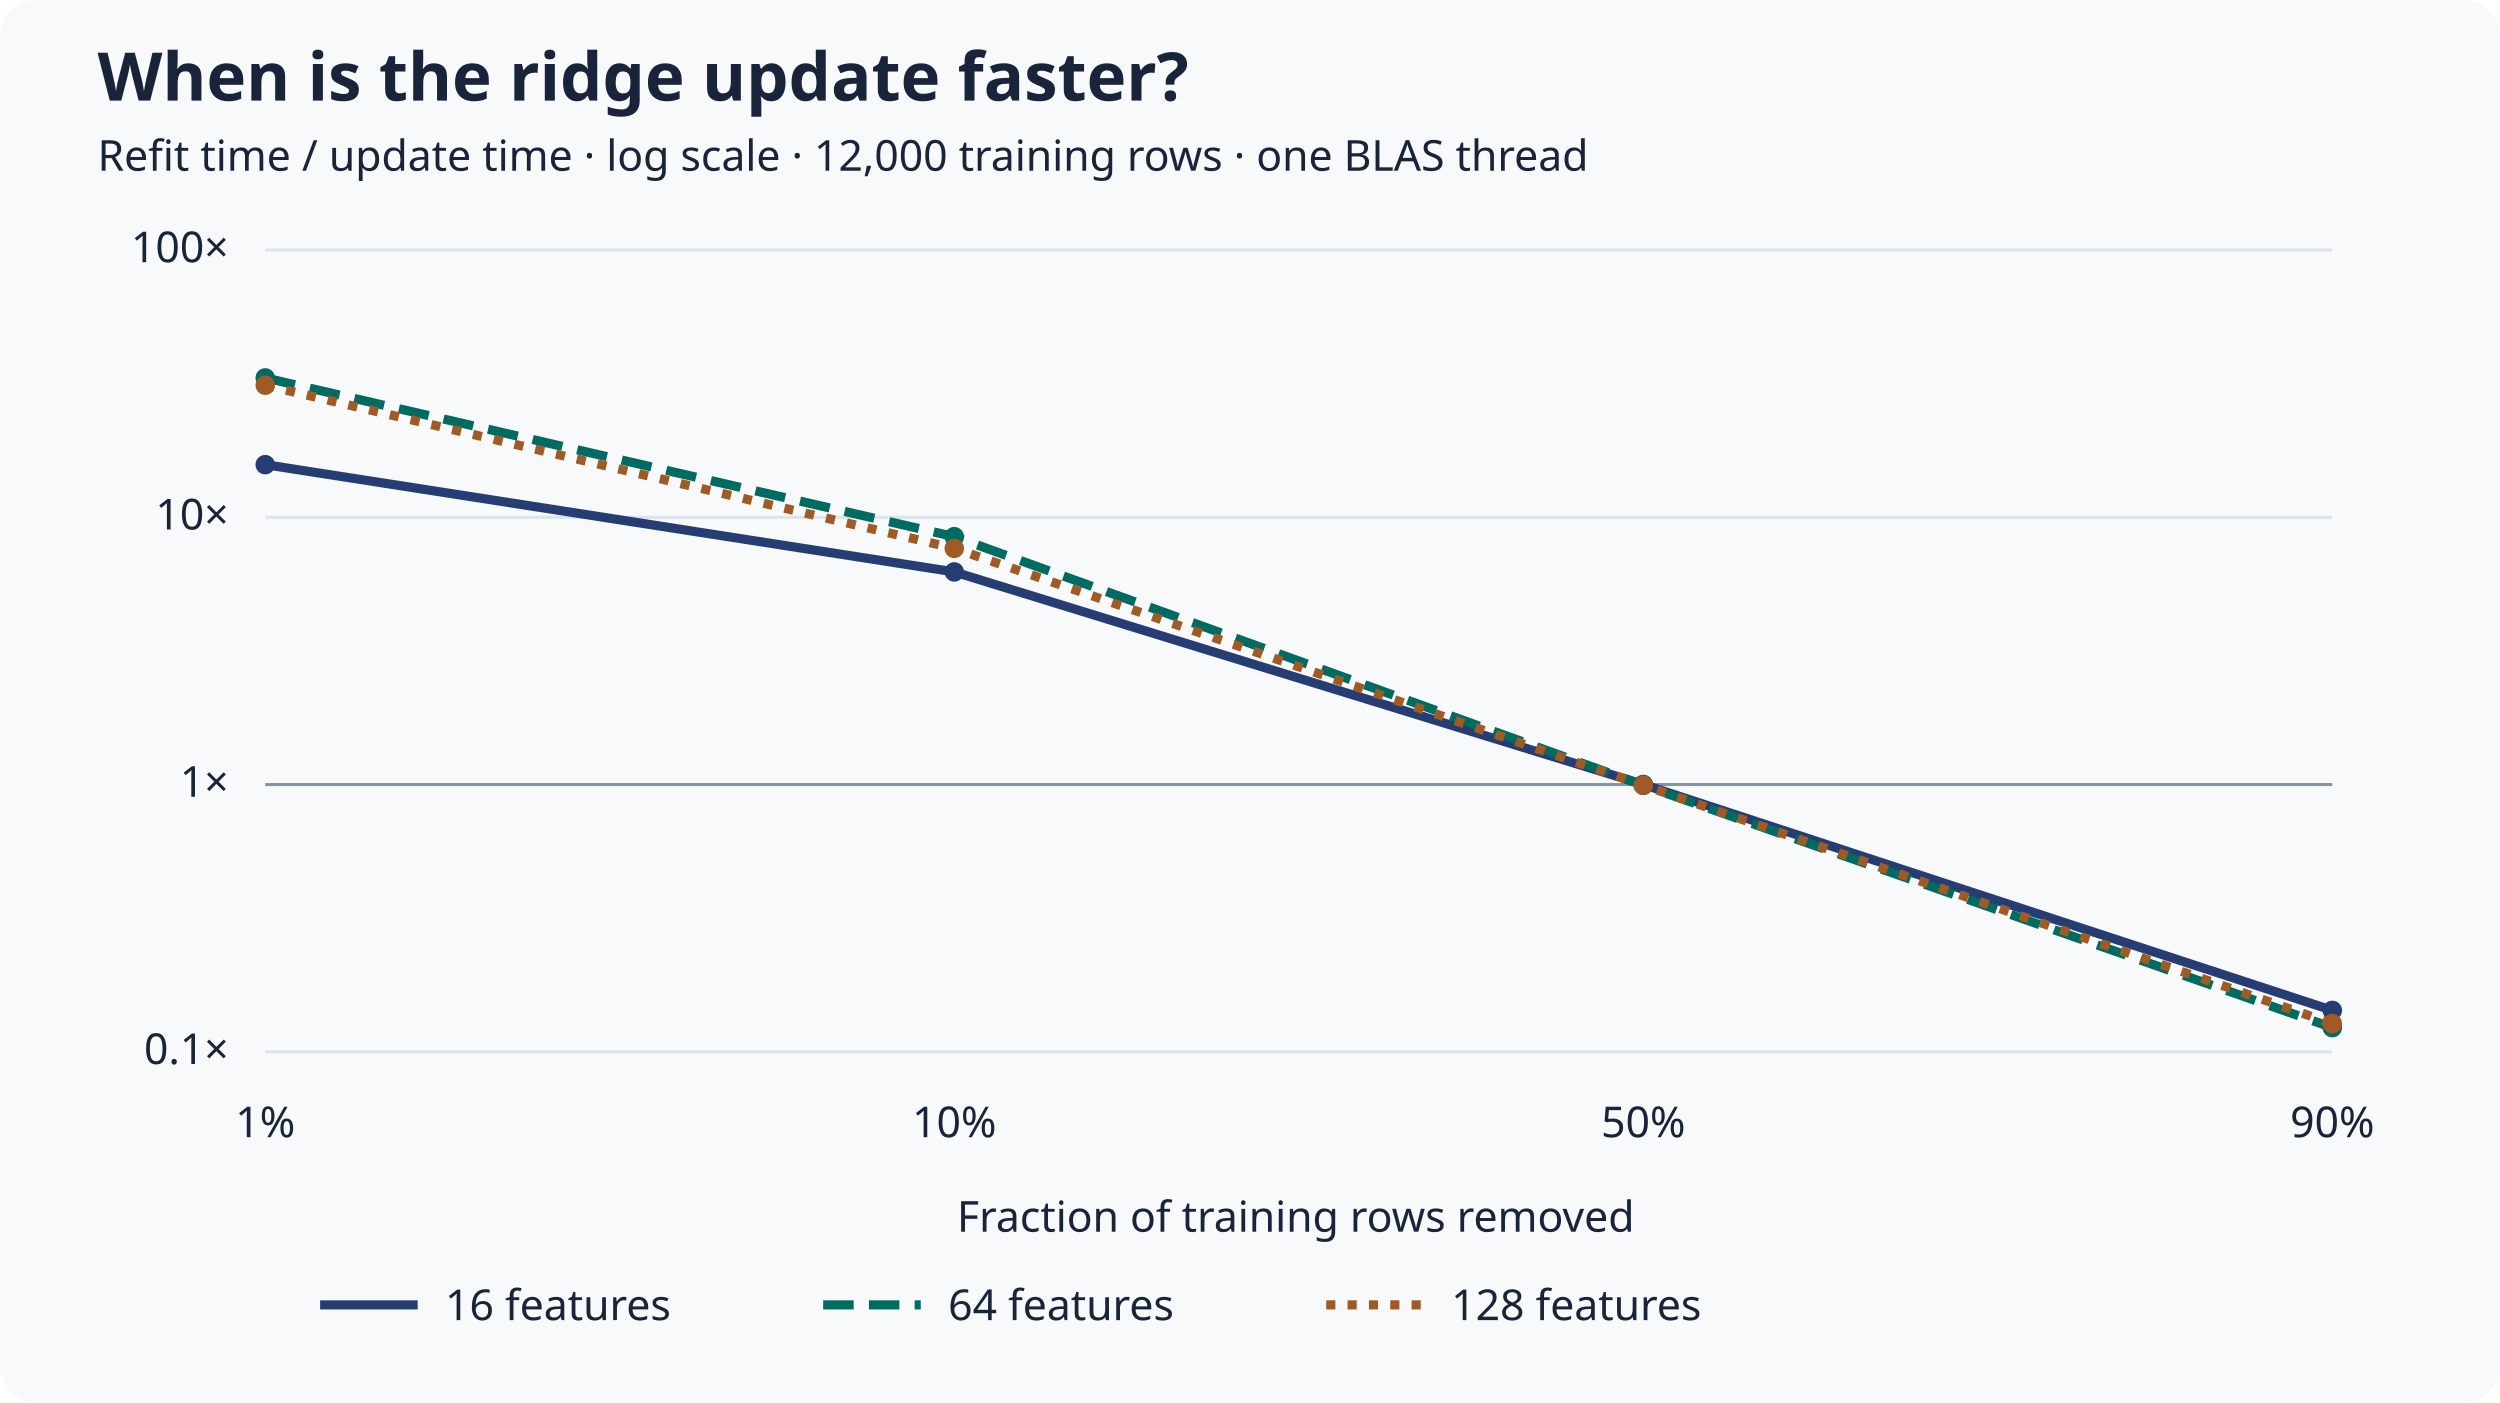
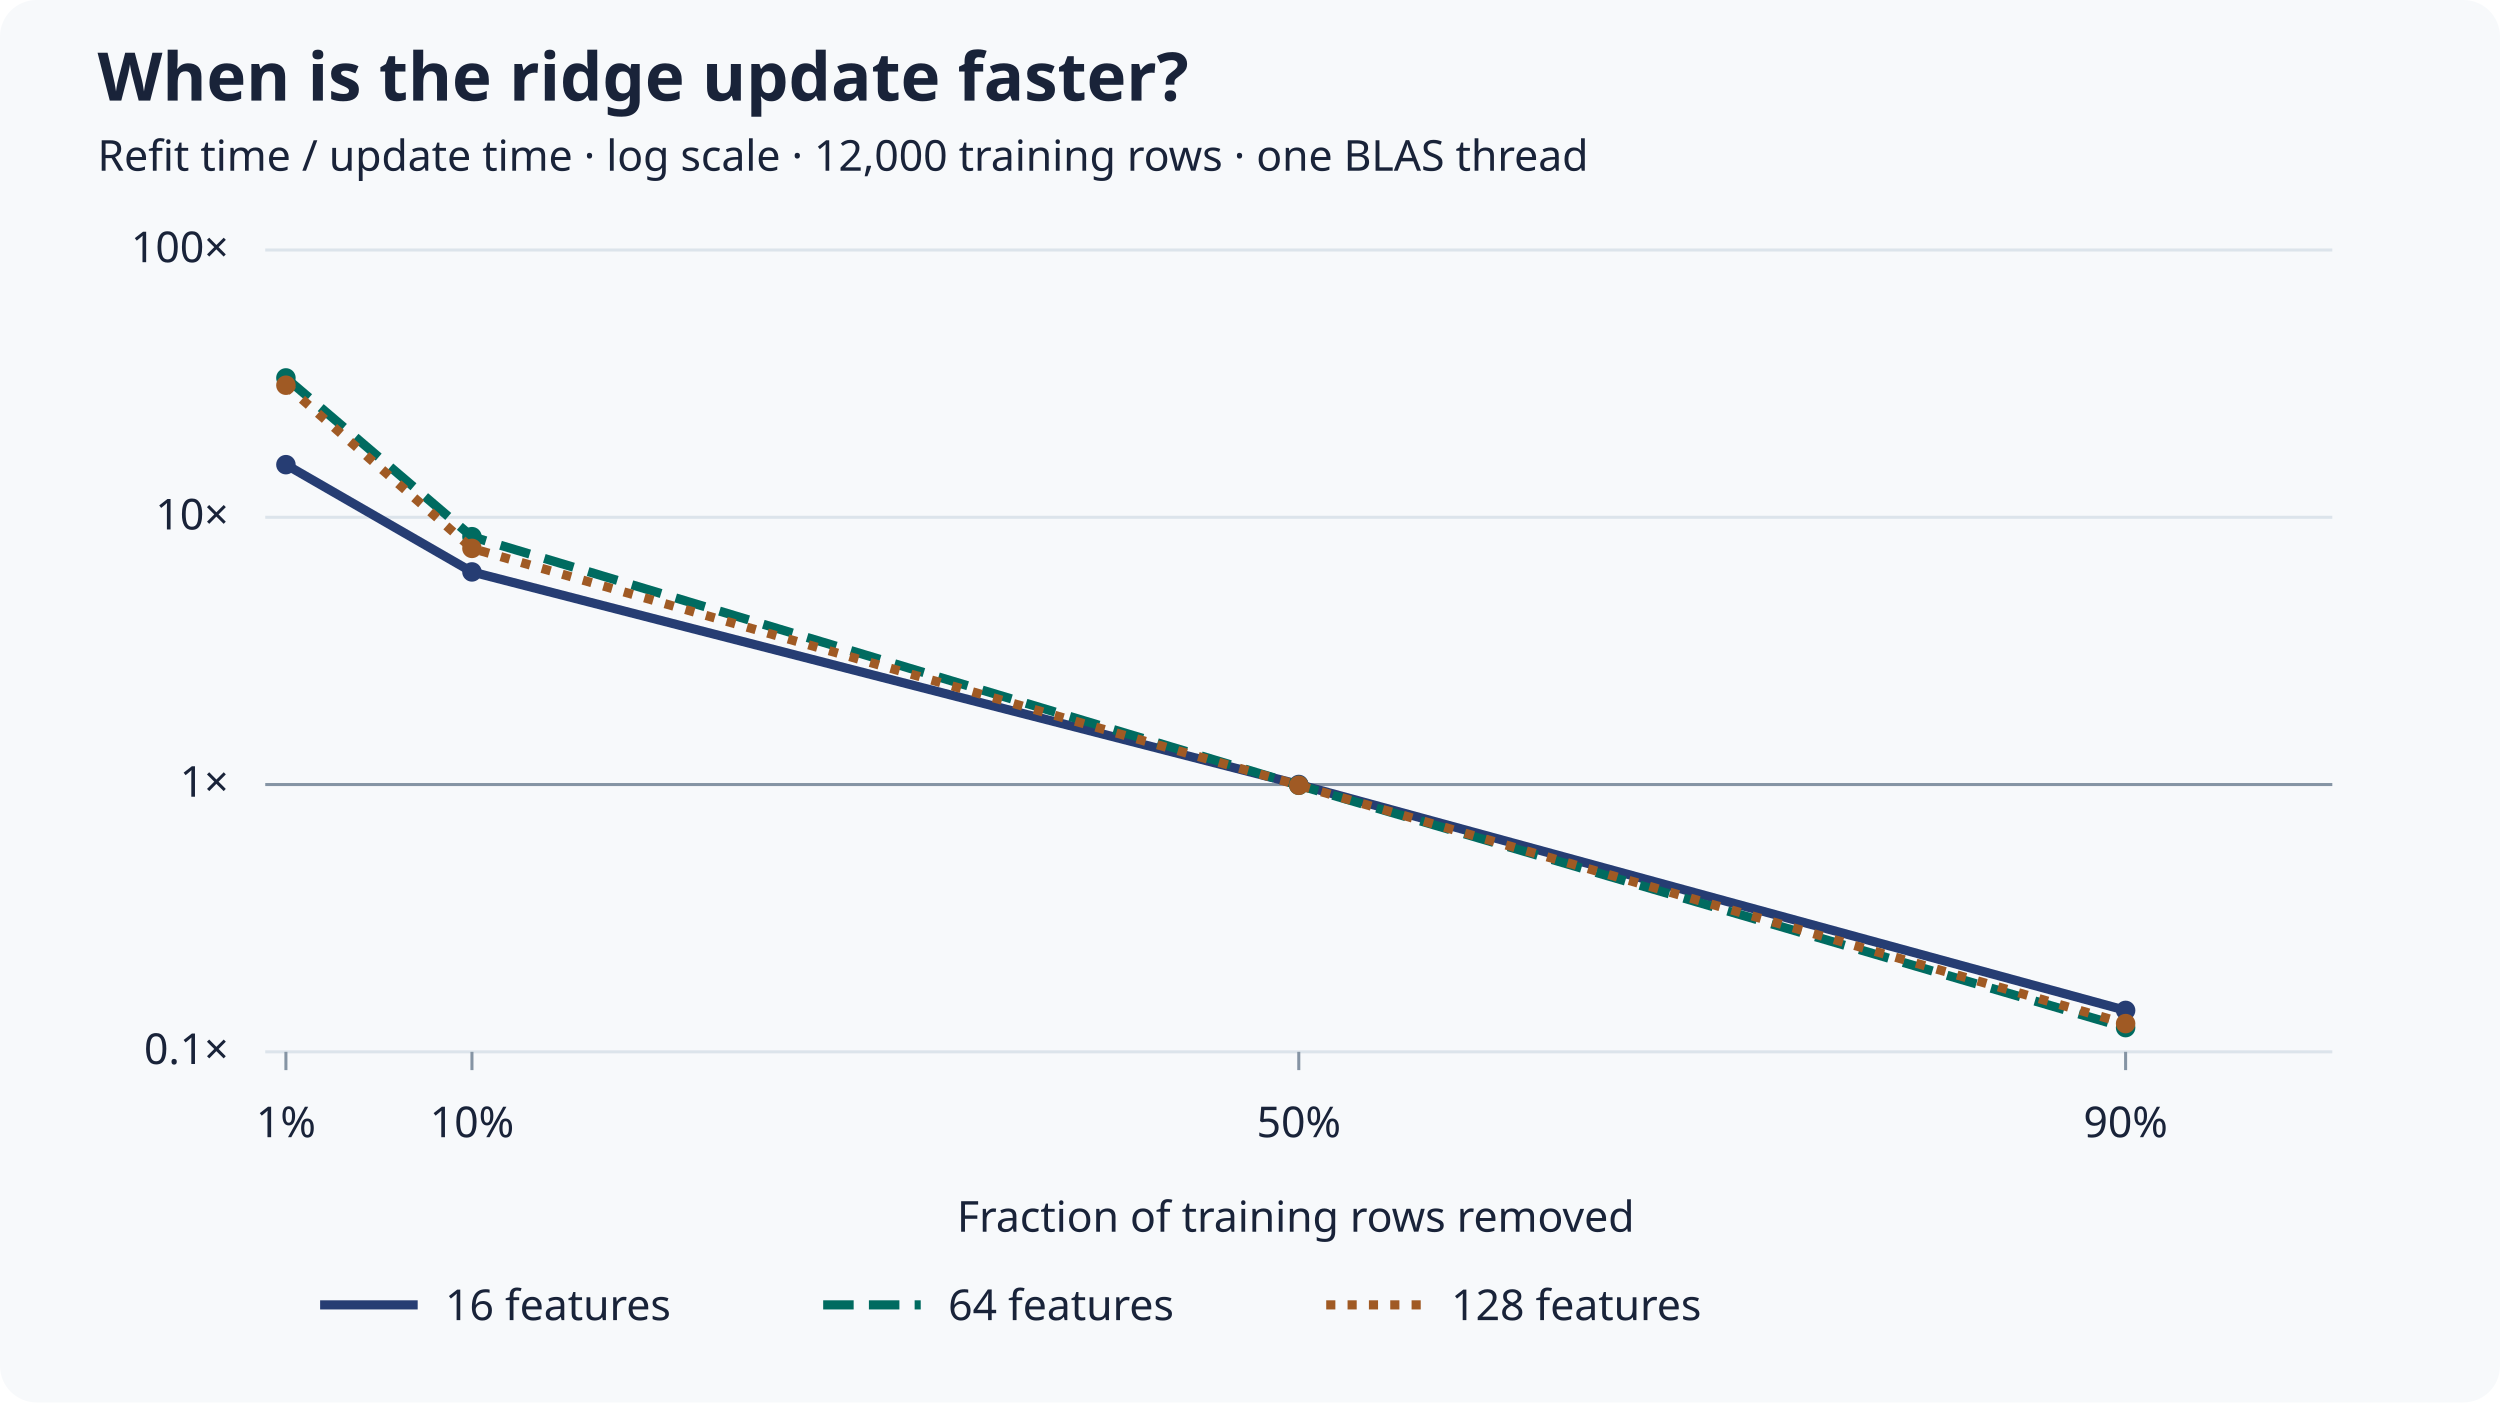
<svg xmlns="http://www.w3.org/2000/svg" viewBox="0 0 820 460" role="img" aria-labelledby="title desc">
  <rect width="820" height="460" rx="12" fill="#f7f9fb" />
  <g font-family="system-ui, sans-serif" fill="#192339" font-size="14">
    <text x="32" y="33" font-size="22" font-weight="700">When is the ridge update faster?</text>
    <text x="32" y="56">Refit time / update time · log scale · 12,000 training rows · one BLAS thread</text>
    <path stroke="#dce4eb" d="M87 345.00H765" />
    <text x="75" y="349.00" text-anchor="end">0.1×</text>
    <path stroke="#8594a4" d="M87 257.33H765" />
    <text x="75" y="261.33" text-anchor="end">1×</text>
    <path stroke="#dce4eb" d="M87 169.67H765" />
    <text x="75" y="173.67" text-anchor="end">10×</text>
    <path stroke="#dce4eb" d="M87 82.00H765" />
    <text x="75" y="86.00" text-anchor="end">100×</text>
-     <text x="87.00" y="373" text-anchor="middle">1%</text>
-     <text x="313.00" y="373" text-anchor="middle">10%</text>
-     <text x="539.00" y="373" text-anchor="middle">50%</text>
-     <text x="765.00" y="373" text-anchor="middle">90%</text>
-     <polyline points="87.00,152.41 313.00,187.59 539.00,257.31 765.00,331.41" fill="none" stroke="#263d73" stroke-width="3" stroke-dasharray="none" />
-     <circle cx="87.00" cy="152.41" r="3.2" fill="#263d73" />
-     <circle cx="313.00" cy="187.59" r="3.2" fill="#263d73" />
-     <circle cx="539.00" cy="257.31" r="3.2" fill="#263d73" />
-     <circle cx="765.00" cy="331.41" r="3.2" fill="#263d73" />
+     <path stroke="#8594a4" d="M93.78 345v6" />
+     <text x="93.78" y="373" text-anchor="middle">1%</text>
+     <path stroke="#8594a4" d="M154.80 345v6" />
+     <text x="154.80" y="373" text-anchor="middle">10%</text>
+     <path stroke="#8594a4" d="M426.00 345v6" />
+     <text x="426.00" y="373" text-anchor="middle">50%</text>
+     <path stroke="#8594a4" d="M697.20 345v6" />
+     <text x="697.20" y="373" text-anchor="middle">90%</text>
+     <polyline points="93.78,152.41 154.80,187.59 426.00,257.31 697.20,331.41" fill="none" stroke="#263d73" stroke-width="3" stroke-dasharray="none" />
+     <circle cx="93.78" cy="152.41" r="3.2" fill="#263d73" />
+     <circle cx="154.80" cy="187.59" r="3.2" fill="#263d73" />
+     <circle cx="426.00" cy="257.31" r="3.2" fill="#263d73" />
+     <circle cx="697.20" cy="331.41" r="3.2" fill="#263d73" />
    <path d="M105 428h32" stroke="#263d73" stroke-width="3" stroke-dasharray="none" />
    <text x="146" y="433">16 features</text>
-     <polyline points="87.00,123.96 313.00,176.03 539.00,257.58 765.00,337.06" fill="none" stroke="#006b60" stroke-width="3" stroke-dasharray="10 5" />
-     <circle cx="87.00" cy="123.96" r="3.2" fill="#006b60" />
-     <circle cx="313.00" cy="176.03" r="3.2" fill="#006b60" />
-     <circle cx="539.00" cy="257.58" r="3.2" fill="#006b60" />
-     <circle cx="765.00" cy="337.06" r="3.2" fill="#006b60" />
+     <polyline points="93.78,123.96 154.80,176.03 426.00,257.58 697.20,337.06" fill="none" stroke="#006b60" stroke-width="3" stroke-dasharray="10 5" />
+     <circle cx="93.78" cy="123.96" r="3.2" fill="#006b60" />
+     <circle cx="154.80" cy="176.03" r="3.2" fill="#006b60" />
+     <circle cx="426.00" cy="257.58" r="3.2" fill="#006b60" />
+     <circle cx="697.20" cy="337.06" r="3.2" fill="#006b60" />
    <path d="M270 428h32" stroke="#006b60" stroke-width="3" stroke-dasharray="10 5" />
    <text x="311" y="433">64 features</text>
-     <polyline points="87.00,126.35 313.00,179.87 539.00,257.57 765.00,335.74" fill="none" stroke="#a05a24" stroke-width="3" stroke-dasharray="3 4" />
-     <circle cx="87.00" cy="126.35" r="3.2" fill="#a05a24" />
-     <circle cx="313.00" cy="179.87" r="3.2" fill="#a05a24" />
-     <circle cx="539.00" cy="257.57" r="3.2" fill="#a05a24" />
-     <circle cx="765.00" cy="335.74" r="3.2" fill="#a05a24" />
+     <polyline points="93.78,126.35 154.80,179.87 426.00,257.57 697.20,335.74" fill="none" stroke="#a05a24" stroke-width="3" stroke-dasharray="3 4" />
+     <circle cx="93.78" cy="126.35" r="3.2" fill="#a05a24" />
+     <circle cx="154.80" cy="179.87" r="3.2" fill="#a05a24" />
+     <circle cx="426.00" cy="257.57" r="3.2" fill="#a05a24" />
+     <circle cx="697.20" cy="335.74" r="3.2" fill="#a05a24" />
    <path d="M435 428h32" stroke="#a05a24" stroke-width="3" stroke-dasharray="3 4" />
    <text x="476" y="433">128 features</text>
    <text x="425" y="404" text-anchor="middle">Fraction of training rows removed</text>
  </g>
</svg>
